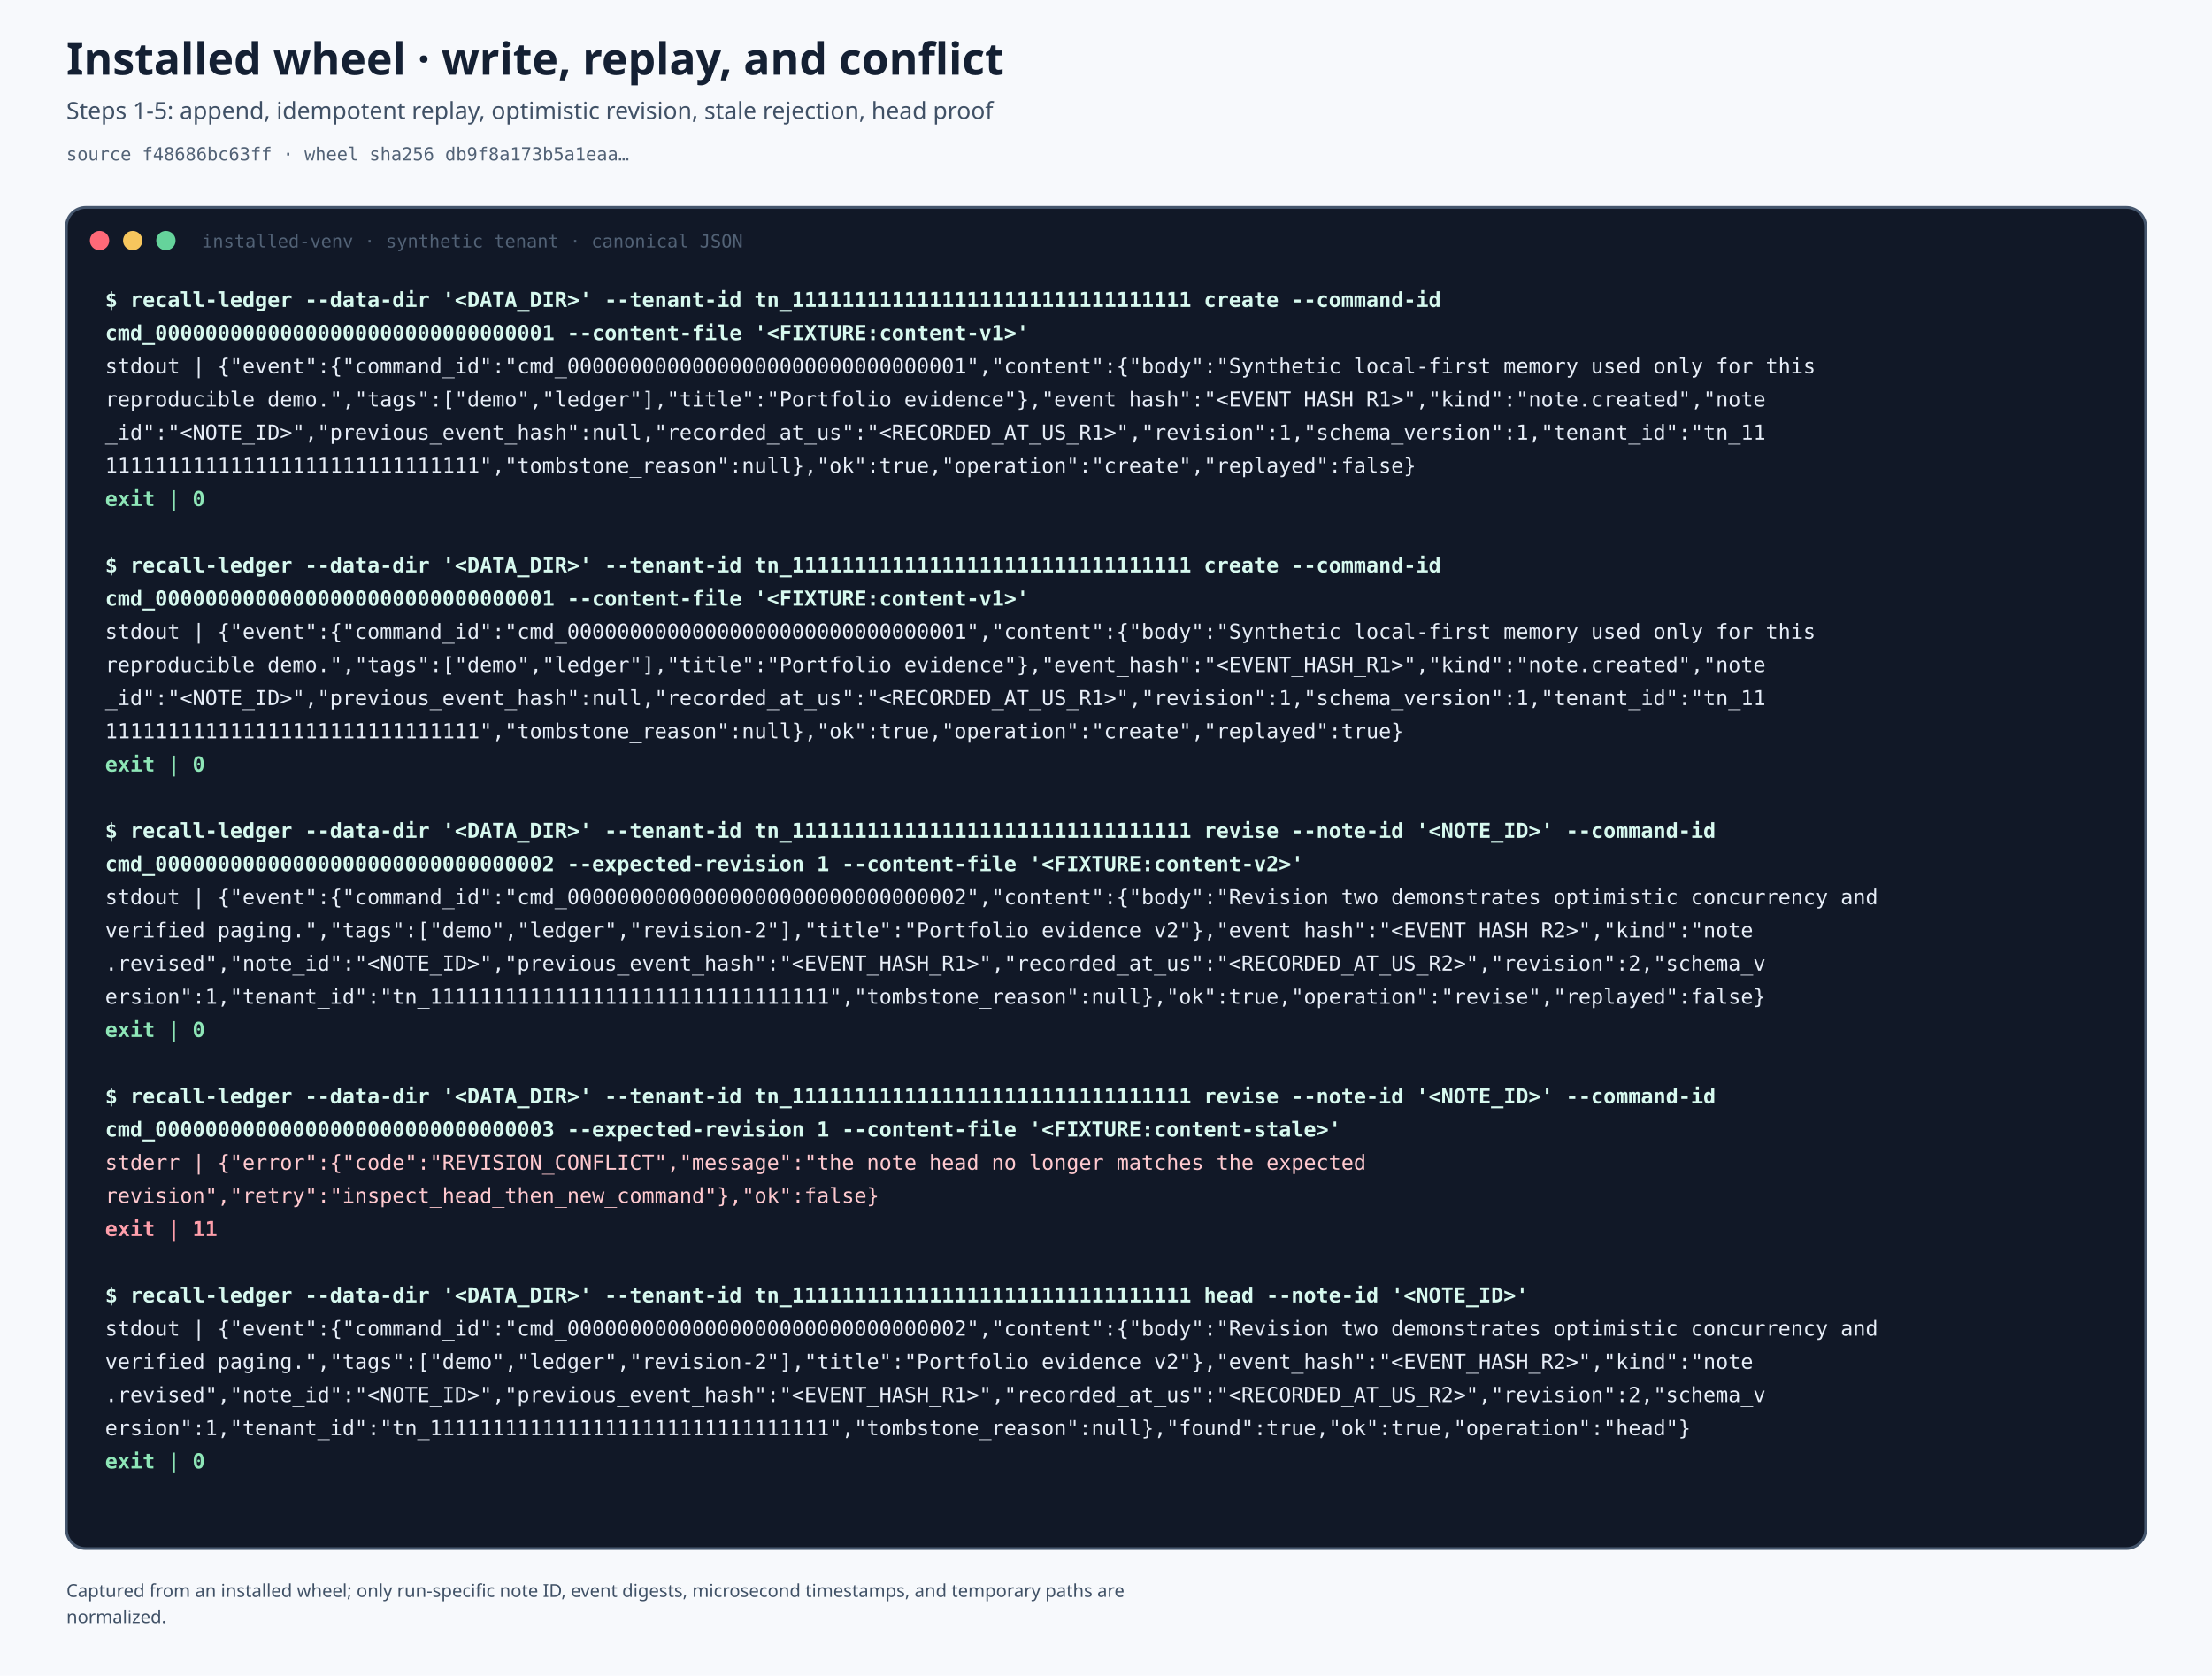
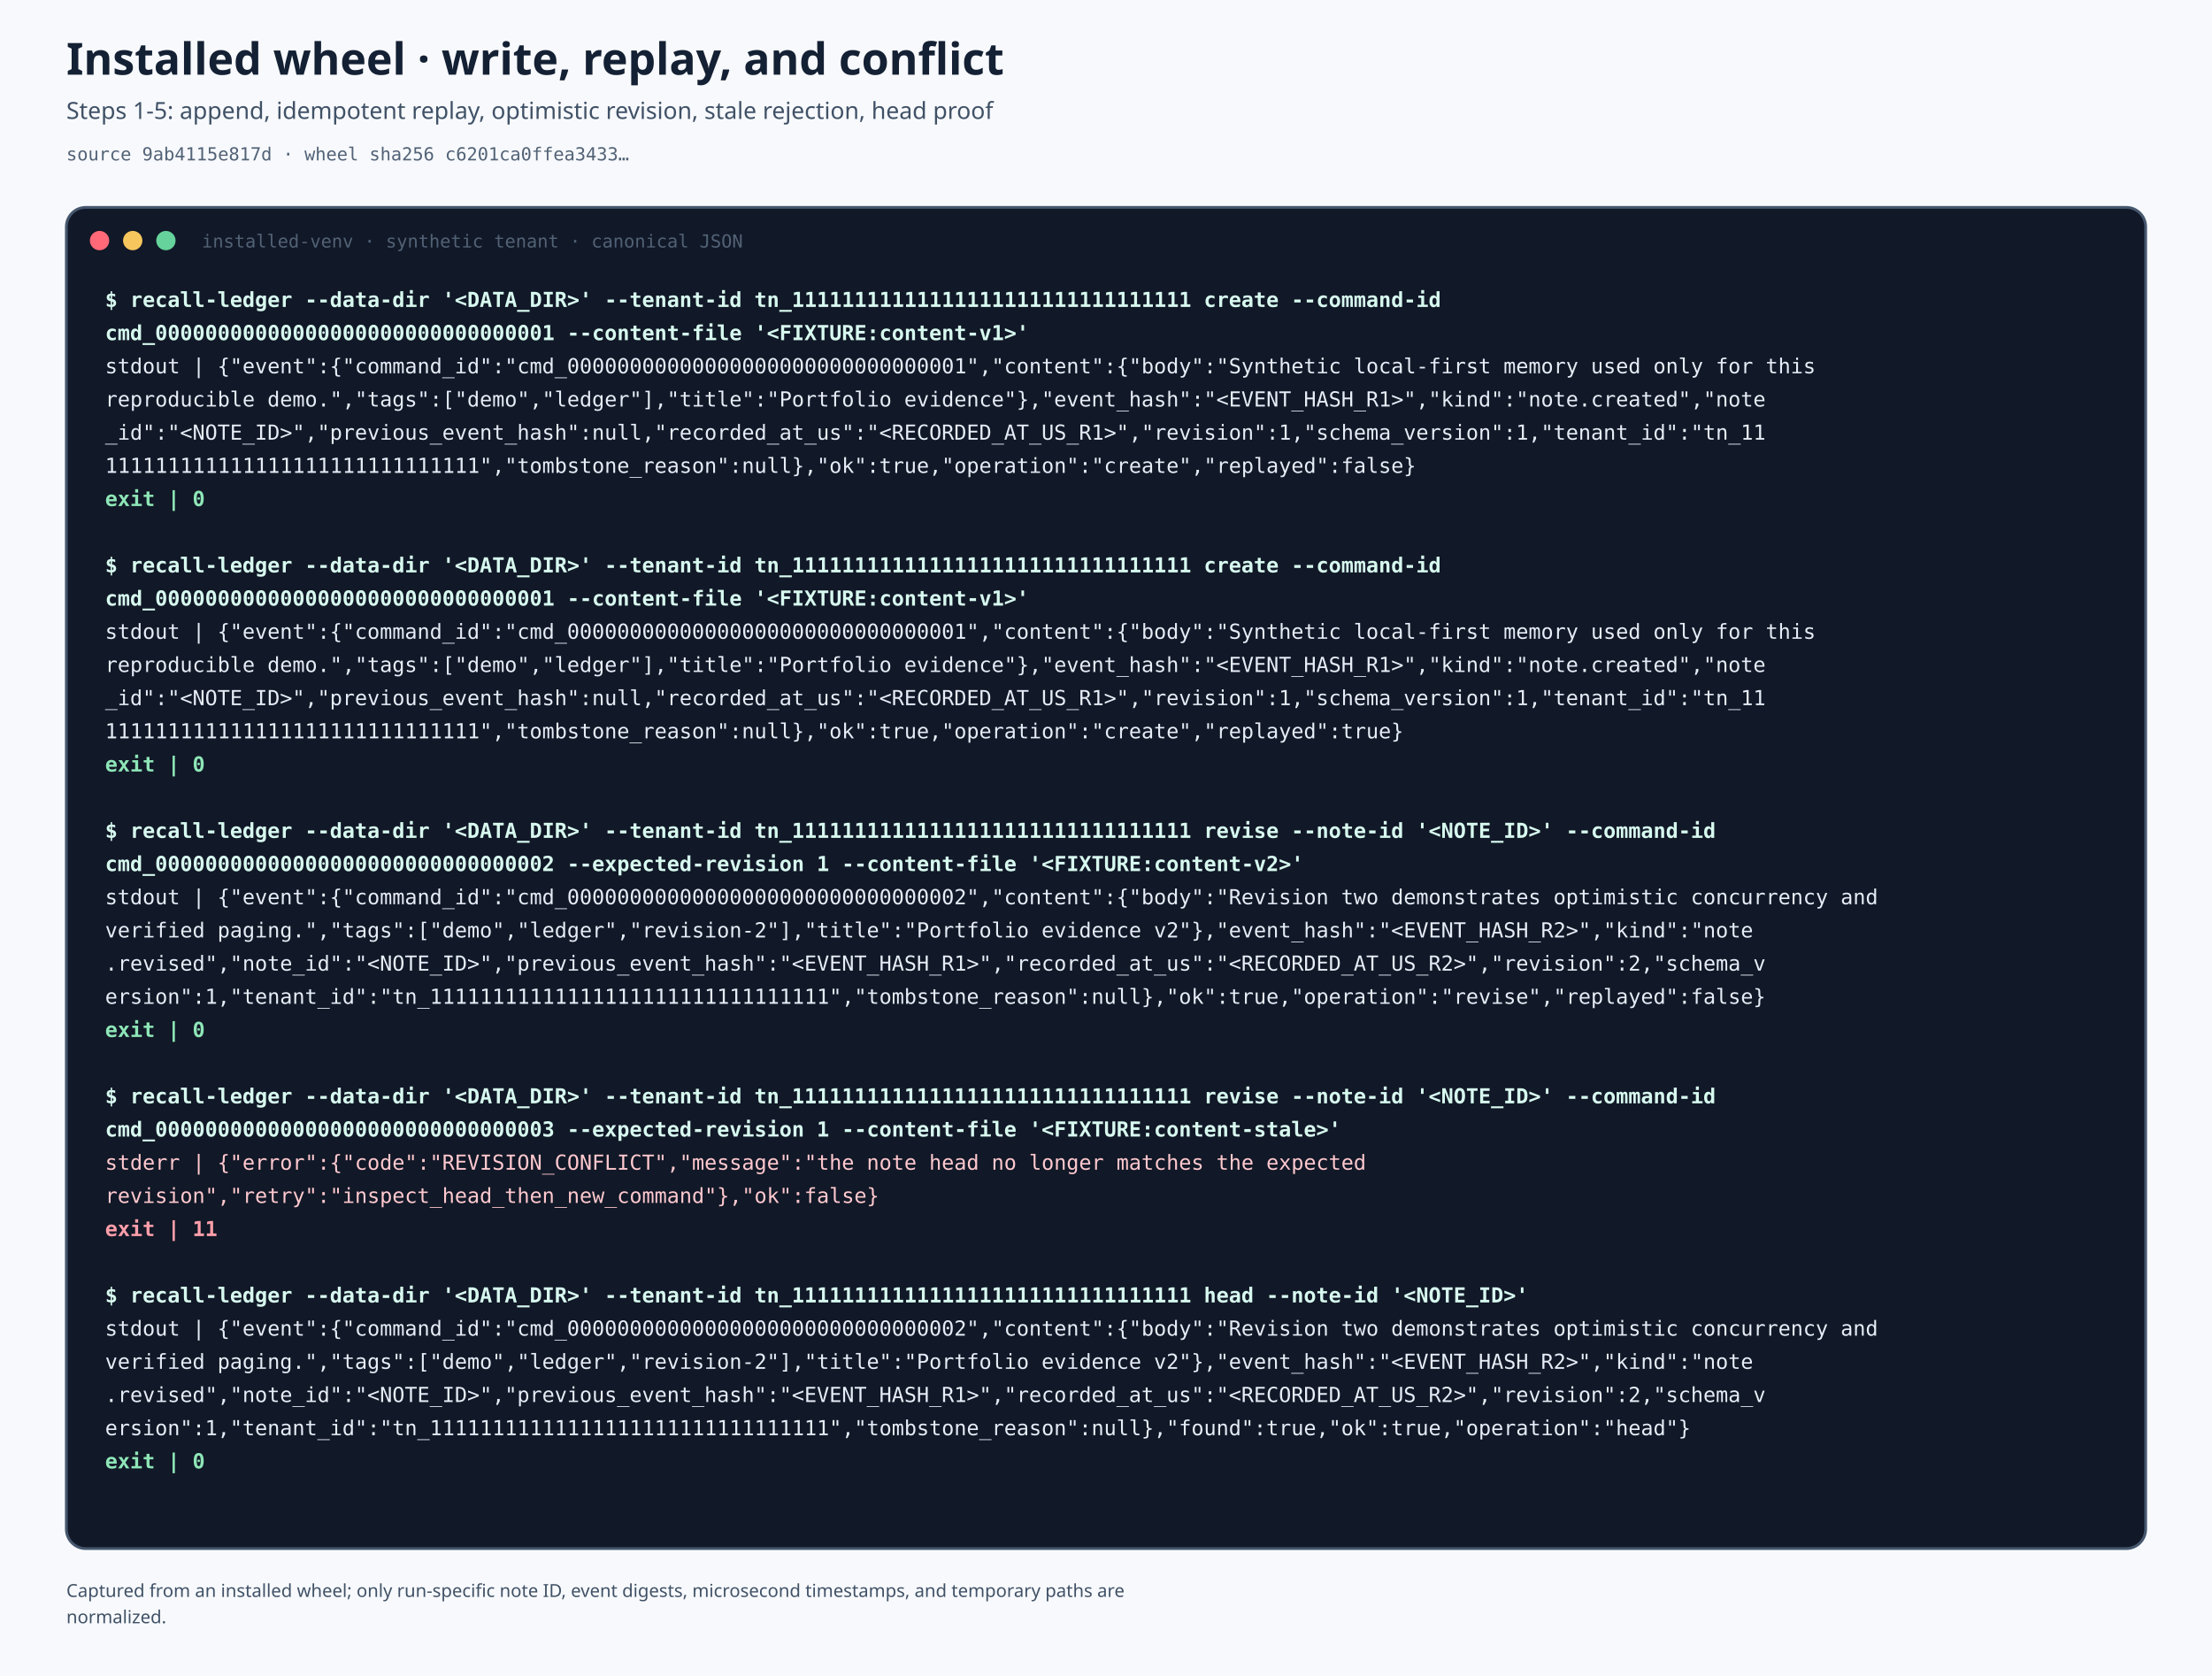
<svg xmlns="http://www.w3.org/2000/svg" width="1600" height="1212" viewBox="0 0 1600 1212" role="img" aria-labelledby="installed-wheel-write-replay-title installed-wheel-write-replay-description">
  <style>
    .title { fill: #142033; font: 700 32px system-ui, sans-serif; }
    .subtitle { fill: #405166; font: 500 17px system-ui, sans-serif; }
    .provenance { fill: #526276; font: 500 13px ui-monospace, monospace; }
    .terminal-text, .command, .stdout, .stderr, .exit, .exit-error { font: 500 15px ui-monospace, SFMono-Regular, Menlo, Consolas, monospace; }
    .command { fill: #d7f9ef; font-weight: 700; }
    .stdout { fill: #e6edf7; }
    .stderr { fill: #ffc9cf; }
    .exit { fill: #8ee6b7; font-weight: 700; }
    .exit-error { fill: #ff9fab; font-weight: 700; }
    .caption { fill: #405166; font: 500 13px system-ui, sans-serif; }
  </style>
  <rect width="1600" height="1212" fill="#f7f9fc" />
  <text class="title" x="48" y="54">Installed wheel · write, replay, and conflict</text>
  <text class="subtitle" x="48" y="86">Steps 1-5: append, idempotent replay, optimistic revision, stale rejection, head proof</text>
-   <text class="provenance" x="48" y="116">source f48686bc63ff · wheel sha256 db9f8a173b5a1eaa…</text>
+   <text class="provenance" x="48" y="116">source 9ab4115e817d · wheel sha256 c6201ca0ffea3433…</text>
  <rect x="48" y="150" width="1504" height="970" rx="14" fill="#111827" stroke="#45566d" stroke-width="2" />
  <circle cx="72" cy="174" r="7" fill="#ff6978" />
  <circle cx="96" cy="174" r="7" fill="#f7c65d" />
  <circle cx="120" cy="174" r="7" fill="#65d39b" />
  <text class="provenance" x="146" y="179" fill="#b9c5d6">installed-venv · synthetic tenant · canonical JSON</text>
  <text class="command" x="76" y="222">$ recall-ledger --data-dir '&lt;DATA_DIR&gt;' --tenant-id tn_11111111111111111111111111111111 create --command-id </text>
  <text class="command" x="76" y="246">  cmd_00000000000000000000000000000001 --content-file '&lt;FIXTURE:content-v1&gt;'</text>
  <text class="stdout" x="76" y="270">stdout | {"event":{"command_id":"cmd_00000000000000000000000000000001","content":{"body":"Synthetic local-first memory used only for this </text>
  <text class="stdout" x="76" y="294">         reproducible demo.","tags":["demo","ledger"],"title":"Portfolio evidence"},"event_hash":"&lt;EVENT_HASH_R1&gt;","kind":"note.created","note</text>
  <text class="stdout" x="76" y="318">         _id":"&lt;NOTE_ID&gt;","previous_event_hash":null,"recorded_at_us":"&lt;RECORDED_AT_US_R1&gt;","revision":1,"schema_version":1,"tenant_id":"tn_11</text>
  <text class="stdout" x="76" y="342">         111111111111111111111111111111","tombstone_reason":null},"ok":true,"operation":"create","replayed":false}</text>
  <text class="exit" x="76" y="366">exit   | 0</text>
  <text class="terminal-text" x="76" y="390" />
  <text class="command" x="76" y="414">$ recall-ledger --data-dir '&lt;DATA_DIR&gt;' --tenant-id tn_11111111111111111111111111111111 create --command-id </text>
  <text class="command" x="76" y="438">  cmd_00000000000000000000000000000001 --content-file '&lt;FIXTURE:content-v1&gt;'</text>
  <text class="stdout" x="76" y="462">stdout | {"event":{"command_id":"cmd_00000000000000000000000000000001","content":{"body":"Synthetic local-first memory used only for this </text>
  <text class="stdout" x="76" y="486">         reproducible demo.","tags":["demo","ledger"],"title":"Portfolio evidence"},"event_hash":"&lt;EVENT_HASH_R1&gt;","kind":"note.created","note</text>
  <text class="stdout" x="76" y="510">         _id":"&lt;NOTE_ID&gt;","previous_event_hash":null,"recorded_at_us":"&lt;RECORDED_AT_US_R1&gt;","revision":1,"schema_version":1,"tenant_id":"tn_11</text>
  <text class="stdout" x="76" y="534">         111111111111111111111111111111","tombstone_reason":null},"ok":true,"operation":"create","replayed":true}</text>
  <text class="exit" x="76" y="558">exit   | 0</text>
  <text class="terminal-text" x="76" y="582" />
  <text class="command" x="76" y="606">$ recall-ledger --data-dir '&lt;DATA_DIR&gt;' --tenant-id tn_11111111111111111111111111111111 revise --note-id '&lt;NOTE_ID&gt;' --command-id </text>
  <text class="command" x="76" y="630">  cmd_00000000000000000000000000000002 --expected-revision 1 --content-file '&lt;FIXTURE:content-v2&gt;'</text>
  <text class="stdout" x="76" y="654">stdout | {"event":{"command_id":"cmd_00000000000000000000000000000002","content":{"body":"Revision two demonstrates optimistic concurrency and</text>
  <text class="stdout" x="76" y="678">          verified paging.","tags":["demo","ledger","revision-2"],"title":"Portfolio evidence v2"},"event_hash":"&lt;EVENT_HASH_R2&gt;","kind":"note</text>
  <text class="stdout" x="76" y="702">         .revised","note_id":"&lt;NOTE_ID&gt;","previous_event_hash":"&lt;EVENT_HASH_R1&gt;","recorded_at_us":"&lt;RECORDED_AT_US_R2&gt;","revision":2,"schema_v</text>
  <text class="stdout" x="76" y="726">         ersion":1,"tenant_id":"tn_11111111111111111111111111111111","tombstone_reason":null},"ok":true,"operation":"revise","replayed":false}</text>
  <text class="exit" x="76" y="750">exit   | 0</text>
  <text class="terminal-text" x="76" y="774" />
  <text class="command" x="76" y="798">$ recall-ledger --data-dir '&lt;DATA_DIR&gt;' --tenant-id tn_11111111111111111111111111111111 revise --note-id '&lt;NOTE_ID&gt;' --command-id </text>
  <text class="command" x="76" y="822">  cmd_00000000000000000000000000000003 --expected-revision 1 --content-file '&lt;FIXTURE:content-stale&gt;'</text>
  <text class="stderr" x="76" y="846">stderr | {"error":{"code":"REVISION_CONFLICT","message":"the note head no longer matches the expected </text>
  <text class="stderr" x="76" y="870">         revision","retry":"inspect_head_then_new_command"},"ok":false}</text>
  <text class="exit-error" x="76" y="894">exit   | 11</text>
  <text class="terminal-text" x="76" y="918" />
  <text class="command" x="76" y="942">$ recall-ledger --data-dir '&lt;DATA_DIR&gt;' --tenant-id tn_11111111111111111111111111111111 head --note-id '&lt;NOTE_ID&gt;'</text>
  <text class="stdout" x="76" y="966">stdout | {"event":{"command_id":"cmd_00000000000000000000000000000002","content":{"body":"Revision two demonstrates optimistic concurrency and</text>
  <text class="stdout" x="76" y="990">          verified paging.","tags":["demo","ledger","revision-2"],"title":"Portfolio evidence v2"},"event_hash":"&lt;EVENT_HASH_R2&gt;","kind":"note</text>
  <text class="stdout" x="76" y="1014">         .revised","note_id":"&lt;NOTE_ID&gt;","previous_event_hash":"&lt;EVENT_HASH_R1&gt;","recorded_at_us":"&lt;RECORDED_AT_US_R2&gt;","revision":2,"schema_v</text>
  <text class="stdout" x="76" y="1038">         ersion":1,"tenant_id":"tn_11111111111111111111111111111111","tombstone_reason":null},"found":true,"ok":true,"operation":"head"}</text>
  <text class="exit" x="76" y="1062">exit   | 0</text>
  <text class="caption" x="48" y="1155">Captured from an installed wheel; only run-specific note ID, event digests, microsecond timestamps, and temporary paths are</text>
  <text class="caption" x="48" y="1174">normalized.</text>
</svg>
